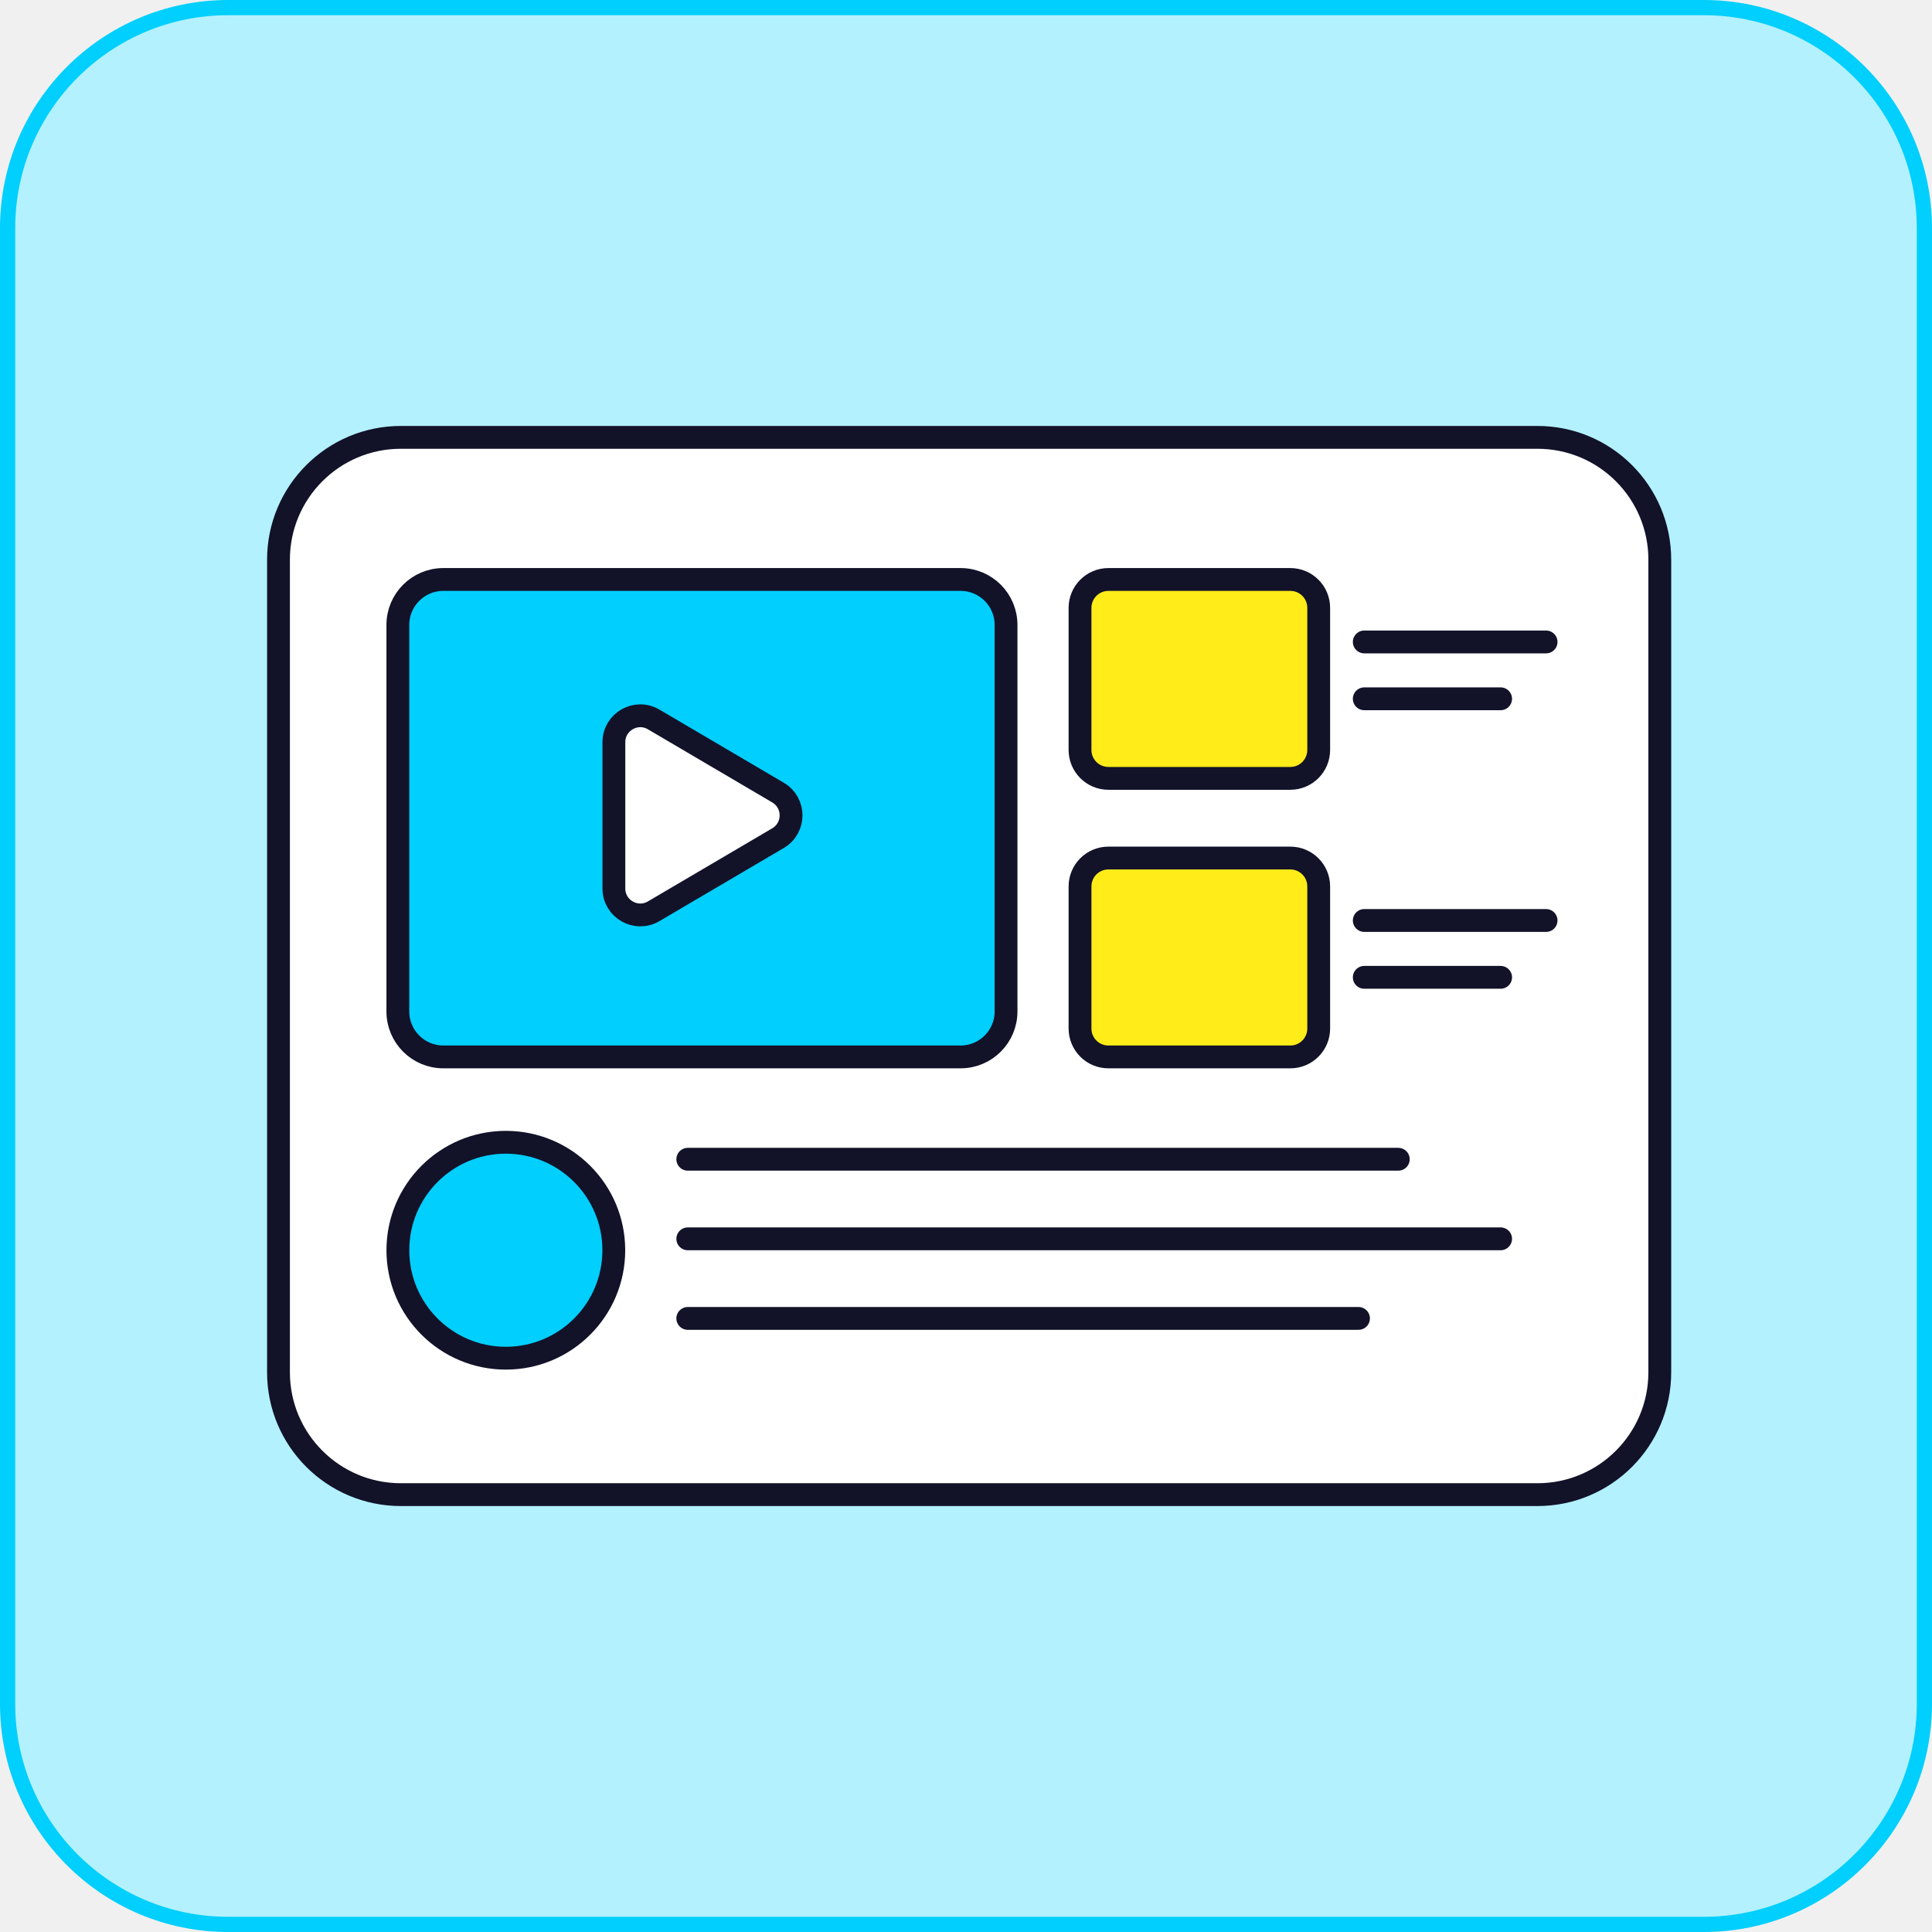
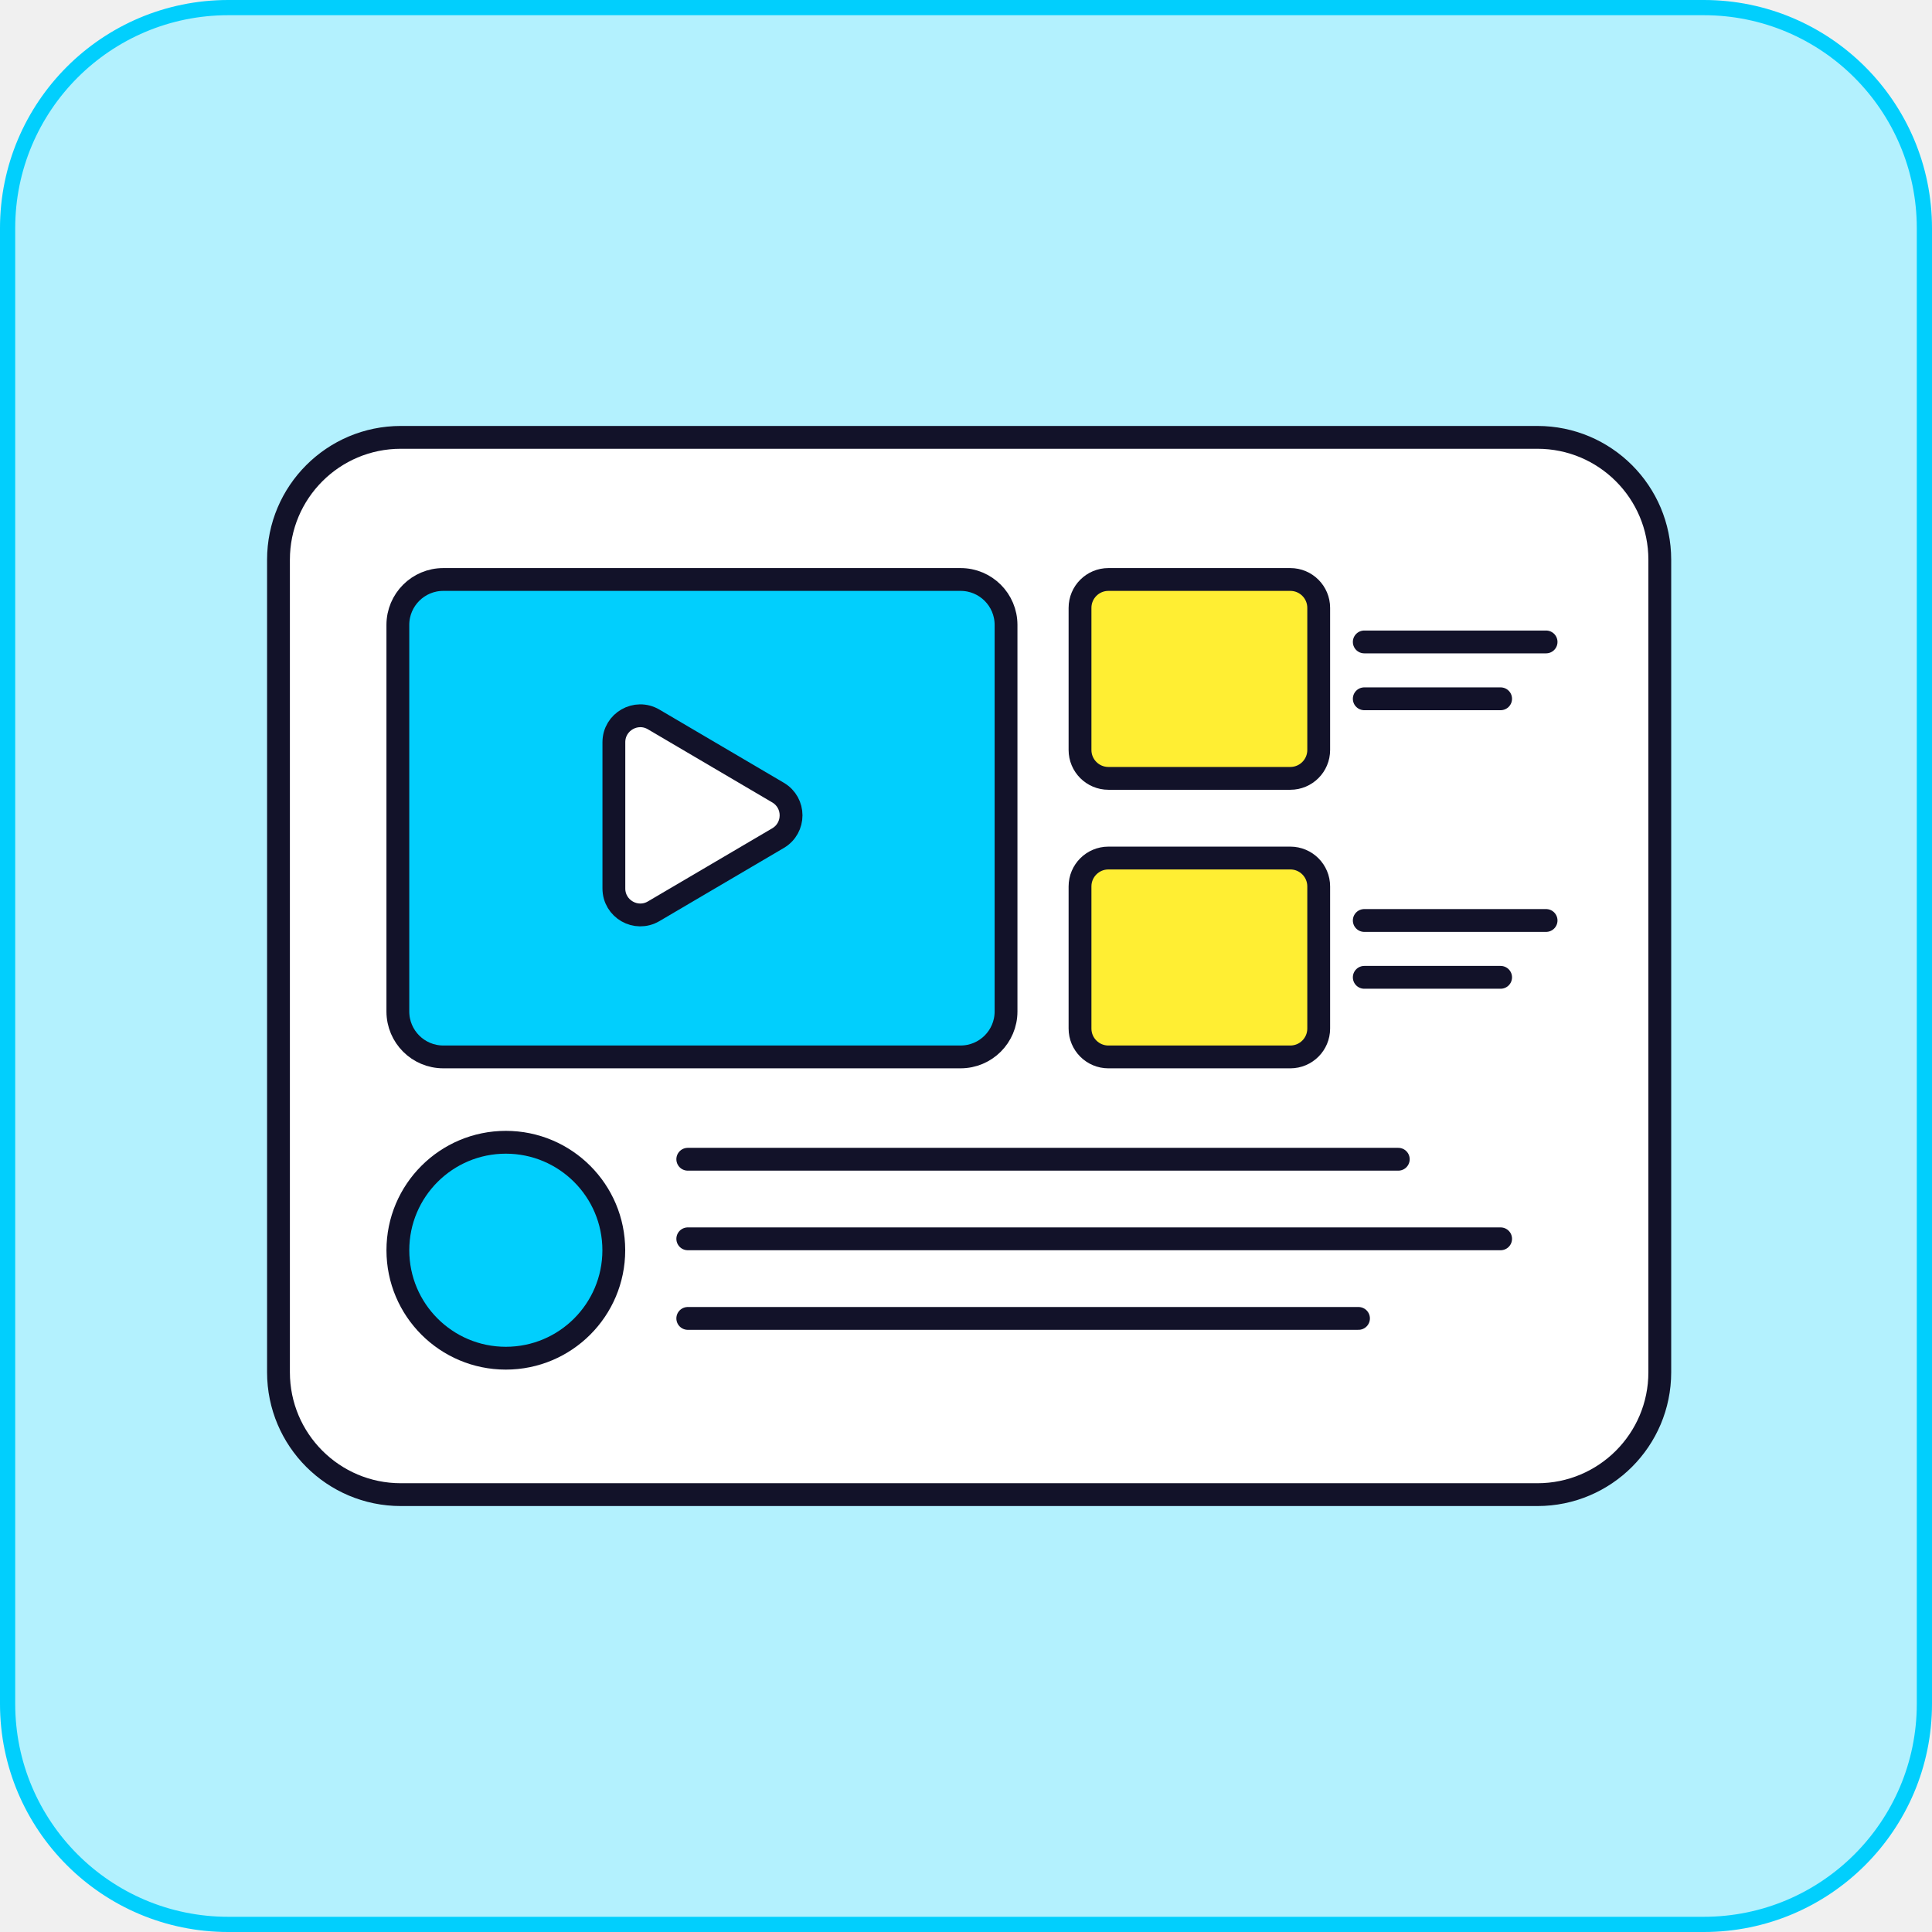
<svg xmlns="http://www.w3.org/2000/svg" width="127" height="127" viewBox="0 0 127 127" fill="none">
  <rect x="0.5" y="0.5" width="126" height="126" rx="14.5" fill="#B3F1FE" stroke="#01CFFD" />
  <rect x="18.306" y="28.75" width="90.8" height="69.5" rx="8.043" fill="white" stroke="#121229" stroke-width="1.5" />
  <rect x="26.153" y="38.092" width="39.979" height="31.384" rx="2.987" fill="#01CFFD" stroke="#121229" stroke-width="1.5" />
  <path d="M40.353 48.789C40.353 47.447 41.812 46.612 42.969 47.293L51.144 52.101C52.286 52.772 52.286 54.423 51.144 55.095L42.969 59.902C41.812 60.583 40.354 59.749 40.353 58.406V48.789Z" fill="white" stroke="#121229" stroke-width="1.5" />
  <circle cx="33.251" cy="82.184" r="7.097" fill="#01CFFD" stroke="#121229" stroke-width="1.5" />
  <line x1="45.211" y1="76.203" x2="91.916" y2="76.203" stroke="#121229" stroke-width="1.5" stroke-linecap="round" />
  <line x1="45.211" y1="81.434" x2="98.643" y2="81.434" stroke="#121229" stroke-width="1.5" stroke-linecap="round" />
  <line x1="45.211" y1="86.666" x2="89.301" y2="86.666" stroke="#121229" stroke-width="1.5" stroke-linecap="round" />
-   <rect x="70.995" y="38.092" width="15.69" height="13.074" rx="1.866" fill="#FFEC18" stroke="#121229" stroke-width="1.5" />
-   <rect x="70.995" y="56.403" width="15.69" height="13.074" rx="1.866" fill="#FFEC18" stroke="#121229" stroke-width="1.5" />
+   <rect x="70.995" y="38.092" width="15.69" height="13.074" rx="1.866" fill="#FFEE33" stroke="#121229" stroke-width="1.5" />
+   <rect x="70.995" y="56.403" width="15.69" height="13.074" rx="1.866" fill="#FFEE33" stroke="#121229" stroke-width="1.5" />
  <line x1="89.68" y1="42.198" x2="101.632" y2="42.198" stroke="#121229" stroke-width="1.5" stroke-linecap="round" />
  <line x1="89.68" y1="45.935" x2="98.643" y2="45.935" stroke="#121229" stroke-width="1.5" stroke-linecap="round" />
  <line x1="89.68" y1="60.508" x2="101.632" y2="60.508" stroke="#121229" stroke-width="1.5" stroke-linecap="round" />
  <line x1="89.68" y1="64.245" x2="98.643" y2="64.245" stroke="#121229" stroke-width="1.5" stroke-linecap="round" />
</svg>
